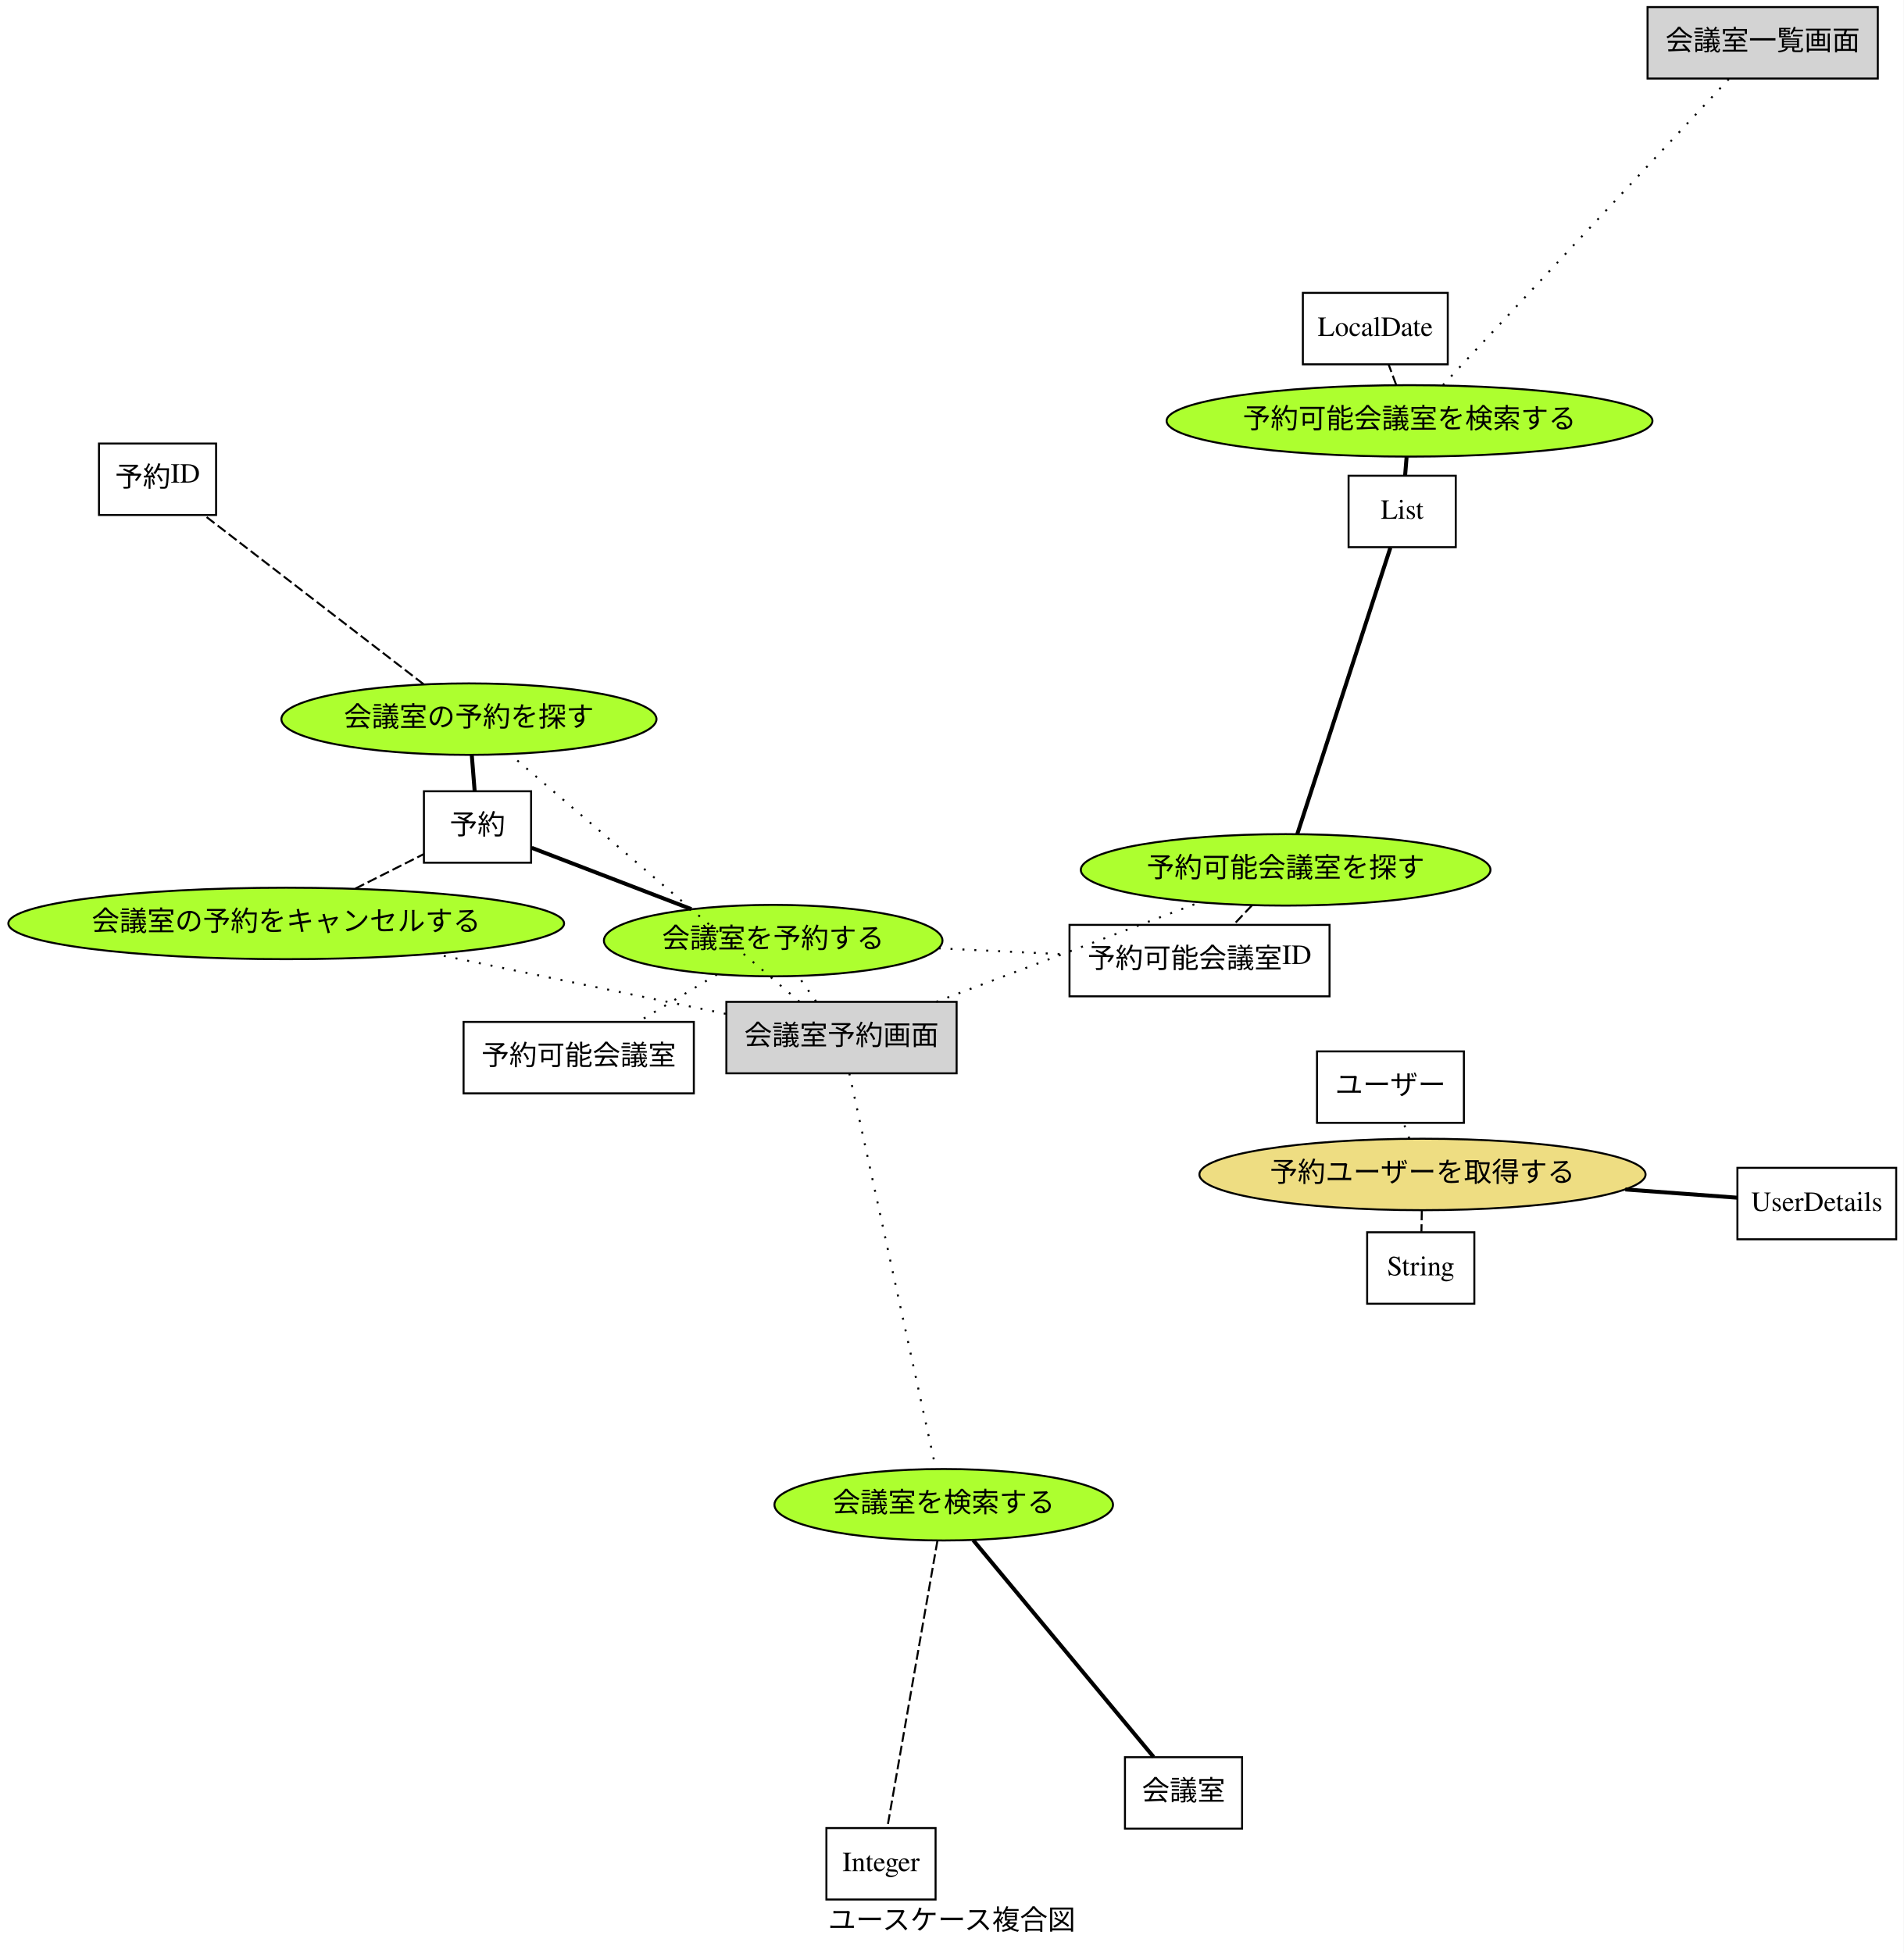
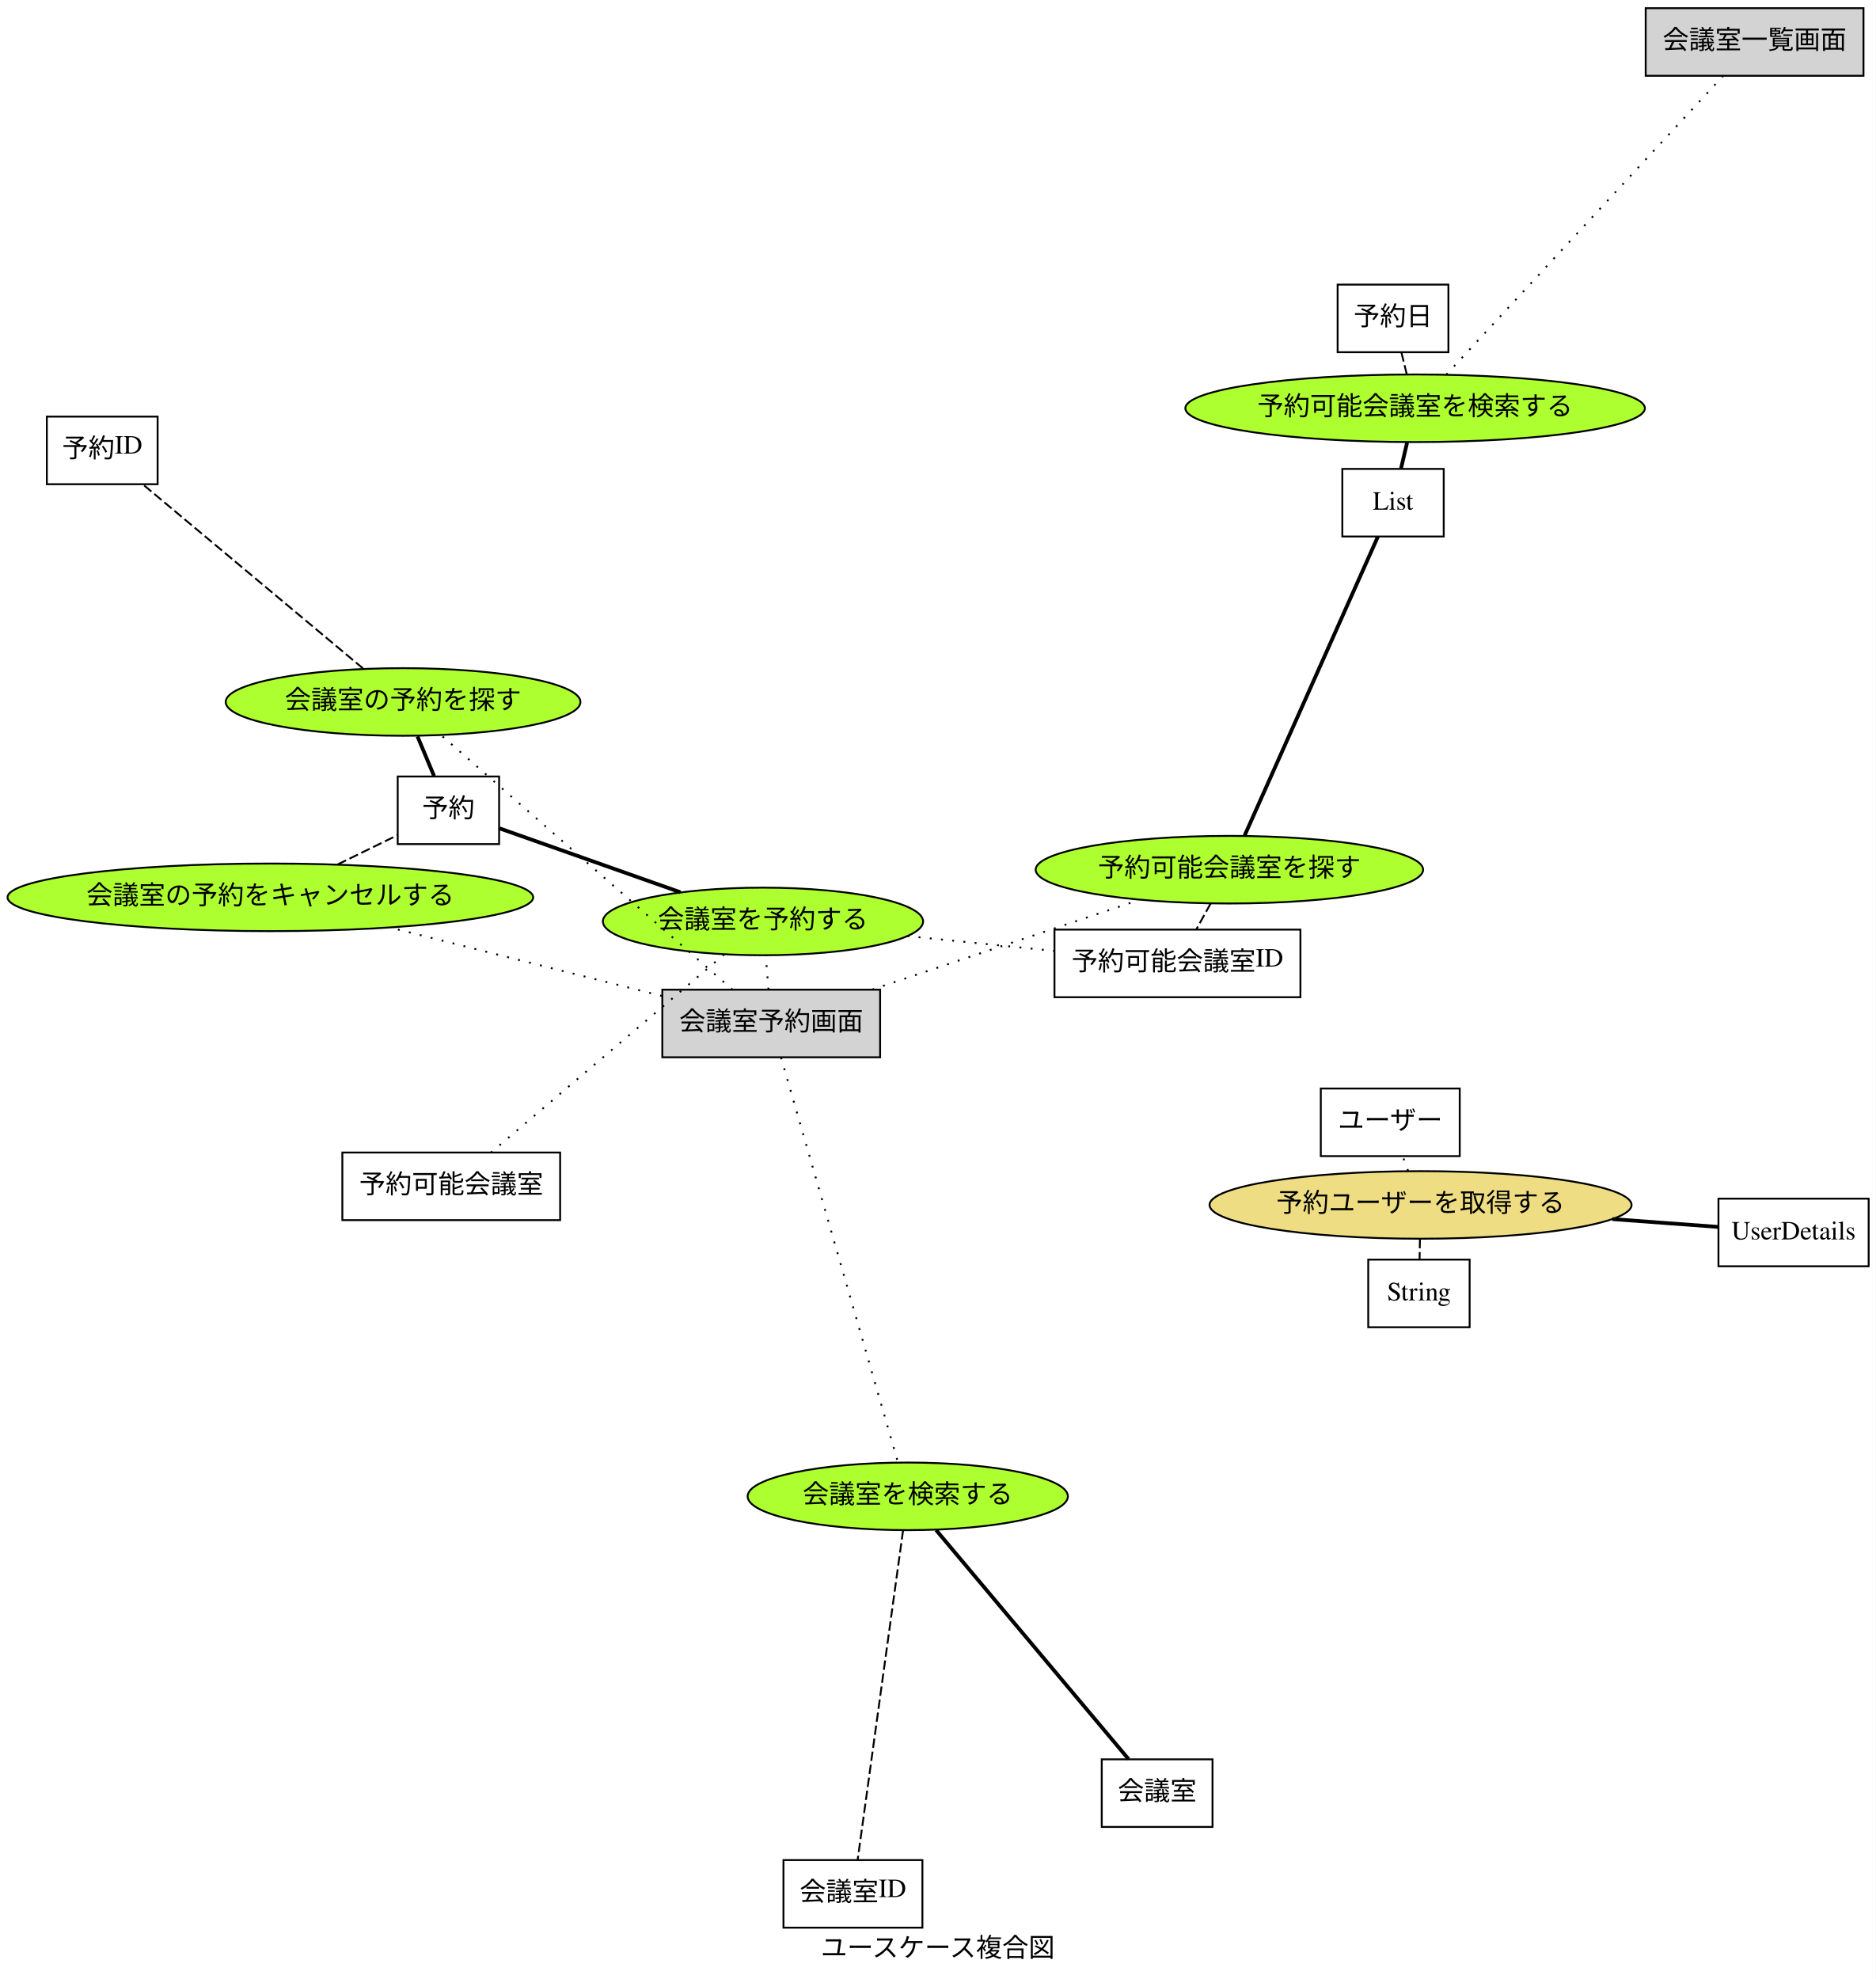
- <svg xmlns="http://www.w3.org/2000/svg" xmlns:xlink="http://www.w3.org/1999/xlink" width="959px" height="984px" viewBox="0.00 0.00 959.00 984.00">
-   <g id="graph0" class="graph" transform="scale(1.0 1.0) rotate(0) translate(4 957)">
-     <polygon fill="white" stroke="transparent" points="-4,27 -4,-957 955,-957 955,27 -4,27" />
-     <text text-anchor="middle" x="475.5" y="15.2" font-family="Times,serif" font-size="14.00">ユースケース複合図</text>
+ <svg xmlns="http://www.w3.org/2000/svg" xmlns:xlink="http://www.w3.org/1999/xlink" width="999px" height="1054px" viewBox="0.00 0.00 999.00 1054.00">
+   <g id="graph0" class="graph" transform="scale(1.0 1.0) rotate(0) translate(4 1027)">
+     <polygon fill="white" stroke="transparent" points="-4,27 -4,-1027 995,-1027 995,27 -4,27" />
+     <text text-anchor="middle" x="495.5" y="15.2" font-family="Times,serif" font-size="14.00">ユースケース複合図</text>
    <g id="node1" class="node">
      <g id="a_node1">
        <a xlink:href="https://github.com/system-sekkei/library/tree/master/src/main/java/mrs/application/service/reservation/ReservationService.java" xlink:title="ReservationService.cancel(Reservation)">
-           <ellipse fill="greenyellow" stroke="black" cx="140.19" cy="-491.73" rx="139.98" ry="18" />
-           <text text-anchor="middle" x="140.19" y="-488.03" font-family="Times,serif" font-size="14.00">
+           <ellipse fill="greenyellow" stroke="black" cx="140" cy="-549.08" rx="139.98" ry="18" />
+           <text text-anchor="middle" x="140" y="-545.38" font-family="Times,serif" font-size="14.00">
                        会議室の予約をキャンセルする
                    </text>
        </a>
      </g>
    </g>
    <g id="node2" class="node">
      <g id="a_node2">
        <a xlink:title="Reservation">
-           <polygon fill="none" stroke="black" points="263.56,-558.33 209.56,-558.33 209.56,-522.33 263.56,-522.33 263.56,-558.33" />
-           <text text-anchor="middle" x="236.56" y="-536.63" font-family="Times,serif" font-size="14.00">予約
+           <polygon fill="none" stroke="black" points="261.83,-613.44 207.83,-613.44 207.83,-577.44 261.83,-577.44 261.83,-613.44" />
+           <text text-anchor="middle" x="234.83" y="-591.74" font-family="Times,serif" font-size="14.00">予約
                    </text>
        </a>
      </g>
    </g>
    <g id="edge1" class="edge">
-       <path fill="none" stroke="black" stroke-dasharray="5,2" d="M174.98,-509.27C186.3,-514.99 198.7,-521.24 209.38,-526.62" />
+       <path fill="none" stroke="black" stroke-dasharray="5,2" d="M175.85,-566.61C186.45,-571.79 197.86,-577.37 207.8,-582.23" />
    </g>
    <g id="node4" class="node">
      <g id="a_node4">
        <a xlink:href="https://github.com/system-sekkei/library/tree/master/src/main/java/mrs/application/service/reservation/ReservationService.java" xlink:title="ReservationService.findOne(ReservationId)">
-           <ellipse fill="greenyellow" stroke="black" cx="232.24" cy="-594.67" rx="94.48" ry="18" />
-           <text text-anchor="middle" x="232.24" y="-590.97" font-family="Times,serif" font-size="14.00">
+           <ellipse fill="greenyellow" stroke="black" cx="210.68" cy="-653.14" rx="94.48" ry="18" />
+           <text text-anchor="middle" x="210.68" y="-649.44" font-family="Times,serif" font-size="14.00">
                        会議室の予約を探す
                    </text>
        </a>
      </g>
    </g>
    <g id="edge3" class="edge">
-       <path fill="none" stroke="black" stroke-width="2" d="M235.12,-558.43C234.66,-564.23 234.15,-570.66 233.69,-576.47" />
+       <path fill="none" stroke="black" stroke-width="2" d="M227.19,-613.7C224.37,-620.43 221.18,-628.06 218.36,-634.81" />
    </g>
    <g id="node9" class="node">
      <g id="a_node9">
        <a xlink:href="https://github.com/system-sekkei/library/tree/master/src/main/java/mrs/application/service/reservation/ReservationService.java" xlink:title="ReservationService.reserve(Reservation)">
-           <ellipse fill="greenyellow" stroke="black" cx="385.52" cy="-483.09" rx="85.29" ry="18" />
-           <text text-anchor="middle" x="385.52" y="-479.39" font-family="Times,serif" font-size="14.00">
+           <ellipse fill="greenyellow" stroke="black" cx="402.38" cy="-536.25" rx="85.29" ry="18" />
+           <text text-anchor="middle" x="402.38" y="-532.55" font-family="Times,serif" font-size="14.00">
                        会議室を予約する
                    </text>
        </a>
      </g>
    </g>
    <g id="edge9" class="edge">
-       <path fill="none" stroke="black" stroke-width="2" d="M263.88,-529.83C286.39,-521.18 318.67,-508.78 344.31,-498.93" />
+       <path fill="none" stroke="black" stroke-width="2" d="M262.12,-585.8C288.18,-576.59 327.88,-562.57 358.4,-551.79" />
    </g>
    <g id="node3" class="node">
      <g id="a_node3">
        <a xlink:title="ReservationsController">
-           <polygon fill="lightgray" stroke="black" points="477.93,-452.22 361.93,-452.22 361.93,-416.22 477.93,-416.22 477.93,-452.22" />
-           <text text-anchor="middle" x="419.93" y="-430.52" font-family="Times,serif" font-size="14.00">
+           <polygon fill="lightgray" stroke="black" points="464.76,-499.9 348.76,-499.9 348.76,-463.9 464.76,-463.9 464.76,-499.9" />
+           <text text-anchor="middle" x="406.76" y="-478.2" font-family="Times,serif" font-size="14.00">
                        会議室予約画面
                    </text>
        </a>
      </g>
    </g>
    <g id="edge2" class="edge">
-       <path fill="none" stroke="black" stroke-dasharray="1,5" d="M361.62,-446.2C318.87,-454.99 260.49,-467 214.41,-476.47" />
+       <path fill="none" stroke="black" stroke-dasharray="1,5" d="M348.55,-496.56C305.78,-507.33 247.7,-521.96 203.69,-533.04" />
    </g>
    <g id="edge5" class="edge">
-       <path fill="none" stroke="black" stroke-dasharray="1,5" d="M398.76,-452.31C362.52,-483.29 289.03,-546.12 253.04,-576.89" />
+       <path fill="none" stroke="black" stroke-dasharray="1,5" d="M386.15,-499.9C348.39,-532.88 268.57,-602.59 231.02,-635.38" />
    </g>
    <g id="node6" class="node">
      <g id="a_node6">
        <a xlink:href="https://github.com/system-sekkei/library/tree/master/src/main/java/mrs/application/service/reservation/ReservationService.java" xlink:title="ReservationService.findReservations(ReservableRoomId)">
-           <ellipse fill="greenyellow" stroke="black" cx="643.69" cy="-518.73" rx="103.18" ry="18" />
-           <text text-anchor="middle" x="643.69" y="-515.03" font-family="Times,serif" font-size="14.00">
+           <ellipse fill="greenyellow" stroke="black" cx="650.8" cy="-563.81" rx="103.18" ry="18" />
+           <text text-anchor="middle" x="650.8" y="-560.11" font-family="Times,serif" font-size="14.00">
                        予約可能会議室を探す
                    </text>
        </a>
      </g>
    </g>
    <g id="edge8" class="edge">
-       <path fill="none" stroke="black" stroke-dasharray="1,5" d="M467.65,-452.24C506.93,-467.08 562.14,-487.93 600.21,-502.3" />
+       <path fill="none" stroke="black" stroke-dasharray="1,5" d="M460.62,-499.98C503.15,-514.25 561.95,-533.99 602.86,-547.72" />
    </g>
    <g id="edge12" class="edge">
-       <path fill="none" stroke="black" stroke-dasharray="1,5" d="M407.12,-452.42C404.21,-456.54 401.13,-460.92 398.23,-465.04" />
+       <path fill="none" stroke="black" stroke-dasharray="1,5" d="M405.3,-500C404.84,-505.8 404.32,-512.24 403.85,-518.05" />
    </g>
    <g id="node11" class="node">
      <g id="a_node11">
-         <a xlink:href="https://github.com/system-sekkei/library/tree/master/src/main/java/mrs/application/service/room/RoomService.java" xlink:title="RoomService.findMeetingRoom(Integer)">
-           <ellipse fill="greenyellow" stroke="black" cx="471.43" cy="-198.85" rx="85.29" ry="18" />
-           <text text-anchor="middle" x="471.43" y="-195.15" font-family="Times,serif" font-size="14.00">
+         <a xlink:href="https://github.com/system-sekkei/library/tree/master/src/main/java/mrs/application/service/room/RoomService.java" xlink:title="RoomService.findMeetingRoom(RoomId)">
+           <ellipse fill="greenyellow" stroke="black" cx="479.49" cy="-230.06" rx="85.29" ry="18" />
+           <text text-anchor="middle" x="479.49" y="-226.36" font-family="Times,serif" font-size="14.00">
                        会議室を検索する
                    </text>
        </a>
      </g>
    </g>
    <g id="edge15" class="edge">
-       <path fill="none" stroke="black" stroke-dasharray="1,5" d="M423.88,-416.14C433.47,-372.33 457.86,-260.87 467.46,-216.99" />
+       <path fill="none" stroke="black" stroke-dasharray="1,5" d="M411.99,-463.79C425.38,-417.44 460.77,-294.89 474.21,-248.35" />
    </g>
    <g id="node5" class="node">
      <g id="a_node5">
        <a xlink:title="ReservationId">
-           <polygon fill="none" stroke="black" points="104.86,-733.53 45.86,-733.53 45.86,-697.53 104.86,-697.53 104.86,-733.53" />
-           <text text-anchor="middle" x="75.36" y="-711.83" font-family="Times,serif" font-size="14.00">予約ID
+           <polygon fill="none" stroke="black" points="79.95,-805.12 20.95,-805.12 20.95,-769.12 79.95,-769.12 79.95,-805.12" />
+           <text text-anchor="middle" x="50.45" y="-783.42" font-family="Times,serif" font-size="14.00">予約ID
                    </text>
        </a>
      </g>
    </g>
    <g id="edge4" class="edge">
-       <path fill="none" stroke="black" stroke-dasharray="5,2" d="M209.43,-612.25C179.94,-634.96 128.84,-674.33 98.97,-697.34" />
+       <path fill="none" stroke="black" stroke-dasharray="5,2" d="M189.41,-670.94C158.84,-696.49 102.82,-743.33 72.07,-769.04" />
    </g>
    <g id="node8" class="node">
      <g id="a_node8">
        <a xlink:title="ReservableRoomId">
-           <polygon fill="none" stroke="black" points="665.8,-491.01 534.8,-491.01 534.8,-455.01 665.8,-455.01 665.8,-491.01" />
-           <text text-anchor="middle" x="600.3" y="-469.31" font-family="Times,serif" font-size="14.00">
+           <polygon fill="none" stroke="black" points="688.63,-531.9 557.63,-531.9 557.63,-495.9 688.63,-495.9 688.63,-531.9" />
+           <text text-anchor="middle" x="623.13" y="-510.2" font-family="Times,serif" font-size="14.00">
                        予約可能会議室ID
                    </text>
        </a>
      </g>
    </g>
    <g id="edge7" class="edge">
-       <path fill="none" stroke="black" stroke-dasharray="5,2" d="M626.79,-500.92C623.75,-497.71 620.57,-494.36 617.51,-491.14" />
+       <path fill="none" stroke="black" stroke-dasharray="5,2" d="M640.81,-545.79C638.33,-541.33 635.68,-536.54 633.2,-532.06" />
    </g>
    <g id="node7" class="node">
      <g id="a_node7">
        <a xlink:title="List">
-           <polygon fill="none" stroke="black" points="729.39,-717.31 675.39,-717.31 675.39,-681.31 729.39,-681.31 729.39,-717.31" />
-           <text text-anchor="middle" x="702.39" y="-695.61" font-family="Times,serif" font-size="14.00">List
+           <polygon fill="none" stroke="black" points="764.95,-777.26 710.95,-777.26 710.95,-741.26 764.95,-741.26 764.95,-777.26" />
+           <text text-anchor="middle" x="737.95" y="-755.56" font-family="Times,serif" font-size="14.00">List
                    </text>
        </a>
      </g>
    </g>
    <g id="edge6" class="edge">
-       <path fill="none" stroke="black" stroke-width="2" d="M696.44,-681C685.16,-646.3 660.8,-571.35 649.57,-536.82" />
+       <path fill="none" stroke="black" stroke-width="2" d="M729.91,-741.23C713.3,-703.99 675.41,-619 658.82,-581.81" />
    </g>
    <g id="node14" class="node">
      <g id="a_node14">
-         <a xlink:href="https://github.com/system-sekkei/library/tree/master/src/main/java/mrs/application/service/room/RoomService.java" xlink:title="RoomService.findReservableRooms(LocalDate)">
-           <ellipse fill="greenyellow" stroke="black" cx="706.1" cy="-744.94" rx="122.38" ry="18" />
-           <text text-anchor="middle" x="706.1" y="-741.24" font-family="Times,serif" font-size="14.00">
+         <a xlink:href="https://github.com/system-sekkei/library/tree/master/src/main/java/mrs/application/service/room/RoomService.java" xlink:title="RoomService.findReservableRooms(ReservedDate)">
+           <ellipse fill="greenyellow" stroke="black" cx="749.72" cy="-809.56" rx="122.38" ry="18" />
+           <text text-anchor="middle" x="749.72" y="-805.86" font-family="Times,serif" font-size="14.00">
                        予約可能会議室を検索する
                    </text>
        </a>
      </g>
    </g>
    <g id="edge16" class="edge">
-       <path fill="none" stroke="black" stroke-width="2" d="M703.86,-717.34C704.11,-720.43 704.37,-723.64 704.62,-726.73" />
+       <path fill="none" stroke="black" stroke-width="2" d="M742.2,-777.42C743.25,-781.92 744.38,-786.75 745.44,-791.26" />
    </g>
    <g id="edge11" class="edge">
-       <path fill="none" stroke="black" stroke-dasharray="1,5" d="M468.87,-479.18C490.68,-478.15 513.89,-477.07 534.64,-476.09" />
+       <path fill="none" stroke="black" stroke-dasharray="1,5" d="M479.28,-528.47C504.78,-525.88 532.93,-523.04 557.51,-520.55" />
    </g>
    <g id="node10" class="node">
      <g id="a_node10">
        <a xlink:title="ReservableRoom">
-           <polygon fill="none" stroke="black" points="345.54,-442.12 229.54,-442.12 229.54,-406.12 345.54,-406.12 345.54,-442.12" />
-           <text text-anchor="middle" x="287.54" y="-420.42" font-family="Times,serif" font-size="14.00">
+           <polygon fill="none" stroke="black" points="294.34,-413.17 178.34,-413.17 178.34,-377.17 294.34,-377.17 294.34,-413.17" />
+           <text text-anchor="middle" x="236.34" y="-391.47" font-family="Times,serif" font-size="14.00">
                        予約可能会議室
                    </text>
        </a>
      </g>
    </g>
    <g id="edge10" class="edge">
-       <path fill="none" stroke="black" stroke-dasharray="1,5" d="M357.18,-466.03C344.75,-458.55 330.14,-449.76 317.52,-442.16" />
+       <path fill="none" stroke="black" stroke-dasharray="1,5" d="M381.68,-518.67C349.95,-491.71 289.6,-440.42 257.56,-413.2" />
    </g>
    <g id="node13" class="node">
      <g id="a_node13">
-         <a xlink:title="Integer">
-           <polygon fill="none" stroke="black" points="467.33,-35.95 412.33,-35.95 412.33,0.05 467.33,0.05 467.33,-35.95" />
-           <text text-anchor="middle" x="439.83" y="-14.25" font-family="Times,serif" font-size="14.00">
-                         Integer
+         <a xlink:title="RoomId">
+           <polygon fill="none" stroke="black" points="487.29,-36.34 413.29,-36.34 413.29,-0.34 487.29,-0.34 487.29,-36.34" />
+           <text text-anchor="middle" x="450.29" y="-14.64" font-family="Times,serif" font-size="14.00">会議室ID
                    </text>
        </a>
      </g>
    </g>
    <g id="edge14" class="edge">
-       <path fill="none" stroke="black" stroke-dasharray="5,2" d="M468.28,-180.84C462.24,-146.26 449.08,-70.89 443.01,-36.15" />
+       <path fill="none" stroke="black" stroke-dasharray="5,2" d="M477,-212.01C471.48,-172.01 458.29,-76.3 452.78,-36.34" />
    </g>
    <g id="node12" class="node">
      <g id="a_node12">
        <a xlink:title="MeetingRoom">
-           <polygon fill="none" stroke="black" points="621.74,-71.65 562.74,-71.65 562.74,-35.65 621.74,-35.65 621.74,-71.65" />
-           <text text-anchor="middle" x="592.24" y="-49.95" font-family="Times,serif" font-size="14.00">会議室
+           <polygon fill="none" stroke="black" points="641.81,-89.99 582.81,-89.99 582.81,-53.99 641.81,-53.99 641.81,-89.99" />
+           <text text-anchor="middle" x="612.31" y="-68.29" font-family="Times,serif" font-size="14.00">会議室
                    </text>
        </a>
      </g>
    </g>
    <g id="edge13" class="edge">
-       <path fill="none" stroke="black" stroke-width="2" d="M577.18,-71.75C553.9,-99.72 509.46,-153.15 486.3,-180.98" />
+       <path fill="none" stroke="black" stroke-width="2" d="M597.07,-90.12C571.45,-120.61 520.05,-181.79 494.55,-212.14" />
    </g>
    <g id="node15" class="node">
      <g id="a_node15">
-         <a xlink:title="LocalDate">
-           <polygon fill="none" stroke="black" points="725.36,-809.44 652.36,-809.44 652.36,-773.44 725.36,-773.44 725.36,-809.44" />
-           <text text-anchor="middle" x="688.86" y="-787.74" font-family="Times,serif" font-size="14.00">
-                         LocalDate
+         <a xlink:title="ReservedDate">
+           <polygon fill="none" stroke="black" points="767.45,-875.42 708.45,-875.42 708.45,-839.42 767.45,-839.42 767.45,-875.42" />
+           <text text-anchor="middle" x="737.95" y="-853.72" font-family="Times,serif" font-size="14.00">予約日
                    </text>
        </a>
      </g>
    </g>
    <g id="edge17" class="edge">
-       <path fill="none" stroke="black" stroke-dasharray="5,2" d="M699.38,-763.05C698.13,-766.41 696.83,-769.93 695.58,-773.3" />
+       <path fill="none" stroke="black" stroke-dasharray="5,2" d="M745.27,-827.65C744.34,-831.46 743.35,-835.49 742.41,-839.3" />
    </g>
    <g id="node16" class="node">
      <g id="a_node16">
        <a xlink:title="RoomsController">
-           <polygon fill="lightgray" stroke="black" points="942.01,-953.43 826.01,-953.43 826.01,-917.43 942.01,-917.43 942.01,-953.43" />
-           <text text-anchor="middle" x="884.01" y="-931.73" font-family="Times,serif" font-size="14.00">
+           <polygon fill="lightgray" stroke="black" points="988.53,-1022.64 872.53,-1022.64 872.53,-986.64 988.53,-986.64 988.53,-1022.64" />
+           <text text-anchor="middle" x="930.53" y="-1000.94" font-family="Times,serif" font-size="14.00">
                        会議室一覧画面
                    </text>
        </a>
      </g>
    </g>
    <g id="edge18" class="edge">
-       <path fill="none" stroke="black" stroke-dasharray="1,5" d="M866.95,-917.17C832.85,-880.66 756.68,-799.1 722.84,-762.87" />
+       <path fill="none" stroke="black" stroke-dasharray="1,5" d="M913.84,-986.64C879.4,-949.47 800.78,-864.65 766.37,-827.52" />
    </g>
    <g id="node17" class="node">
      <g id="a_node17">
        <a xlink:href="https://github.com/system-sekkei/library/tree/master/src/main/java/mrs/application/service/user/ReservationUserDetailsService.java" xlink:title="ReservationUserDetailsService.loadUserByUsername(String)">
-           <ellipse fill="#eedd82" stroke="black" cx="712.62" cy="-365.26" rx="112.38" ry="18" />
-           <text text-anchor="middle" x="712.62" y="-361.56" font-family="Times,serif" font-size="14.00">
+           <ellipse fill="#eedd82" stroke="black" cx="752.62" cy="-385.26" rx="112.38" ry="18" />
+           <text text-anchor="middle" x="752.62" y="-381.56" font-family="Times,serif" font-size="14.00">
                        予約ユーザーを取得する
                    </text>
        </a>
      </g>
    </g>
    <g id="node19" class="node">
      <g id="a_node19">
        <a xlink:title="String">
-           <polygon fill="none" stroke="black" points="738.75,-336.13 684.75,-336.13 684.75,-300.13 738.75,-300.13 738.75,-336.13" />
-           <text text-anchor="middle" x="711.75" y="-314.43" font-family="Times,serif" font-size="14.00">
+           <polygon fill="none" stroke="black" points="778.75,-356.13 724.75,-356.13 724.75,-320.13 778.75,-320.13 778.75,-356.13" />
+           <text text-anchor="middle" x="751.75" y="-334.43" font-family="Times,serif" font-size="14.00">
                        String
                    </text>
        </a>
      </g>
    </g>
    <g id="edge20" class="edge">
-       <path fill="none" stroke="black" stroke-dasharray="5,2" d="M712.29,-347.17C712.22,-343.64 712.15,-339.94 712.09,-336.4" />
+       <path fill="none" stroke="black" stroke-dasharray="5,2" d="M752.29,-367.17C752.22,-363.64 752.15,-359.94 752.09,-356.4" />
    </g>
    <g id="node20" class="node">
      <g id="a_node20">
        <a xlink:title="User">
-           <polygon fill="none" stroke="black" points="733.48,-427.26 659.48,-427.26 659.48,-391.26 733.48,-391.26 733.48,-427.26" />
-           <text text-anchor="middle" x="696.48" y="-405.56" font-family="Times,serif" font-size="14.00">ユーザー
+           <polygon fill="none" stroke="black" points="773.48,-447.26 699.48,-447.26 699.48,-411.26 773.48,-411.26 773.48,-447.26" />
+           <text text-anchor="middle" x="736.48" y="-425.56" font-family="Times,serif" font-size="14.00">ユーザー
                    </text>
        </a>
      </g>
    </g>
    <g id="edge21" class="edge">
-       <path fill="none" stroke="black" stroke-dasharray="1,5" d="M705.97,-383.41C705.03,-385.97 704.06,-388.6 703.13,-391.15" />
+       <path fill="none" stroke="black" stroke-dasharray="1,5" d="M745.97,-403.41C745.03,-405.97 744.06,-408.6 743.13,-411.15" />
    </g>
    <g id="node18" class="node">
      <g id="a_node18">
        <a xlink:title="UserDetails">
-           <polygon fill="none" stroke="black" points="951.28,-368.6 871.28,-368.6 871.28,-332.6 951.28,-332.6 951.28,-368.6" />
-           <text text-anchor="middle" x="911.28" y="-346.9" font-family="Times,serif" font-size="14.00">
+           <polygon fill="none" stroke="black" points="991.28,-388.6 911.28,-388.6 911.28,-352.6 991.28,-352.6 991.28,-388.6" />
+           <text text-anchor="middle" x="951.28" y="-366.9" font-family="Times,serif" font-size="14.00">
                        UserDetails
                    </text>
        </a>
      </g>
    </g>
    <g id="edge19" class="edge">
-       <path fill="none" stroke="black" stroke-width="2" d="M871.08,-353.56C854.64,-354.78 834.8,-356.24 814.81,-357.71" />
+       <path fill="none" stroke="black" stroke-width="2" d="M911.08,-373.56C894.64,-374.78 874.8,-376.24 854.81,-377.71" />
    </g>
  </g>
</svg>
